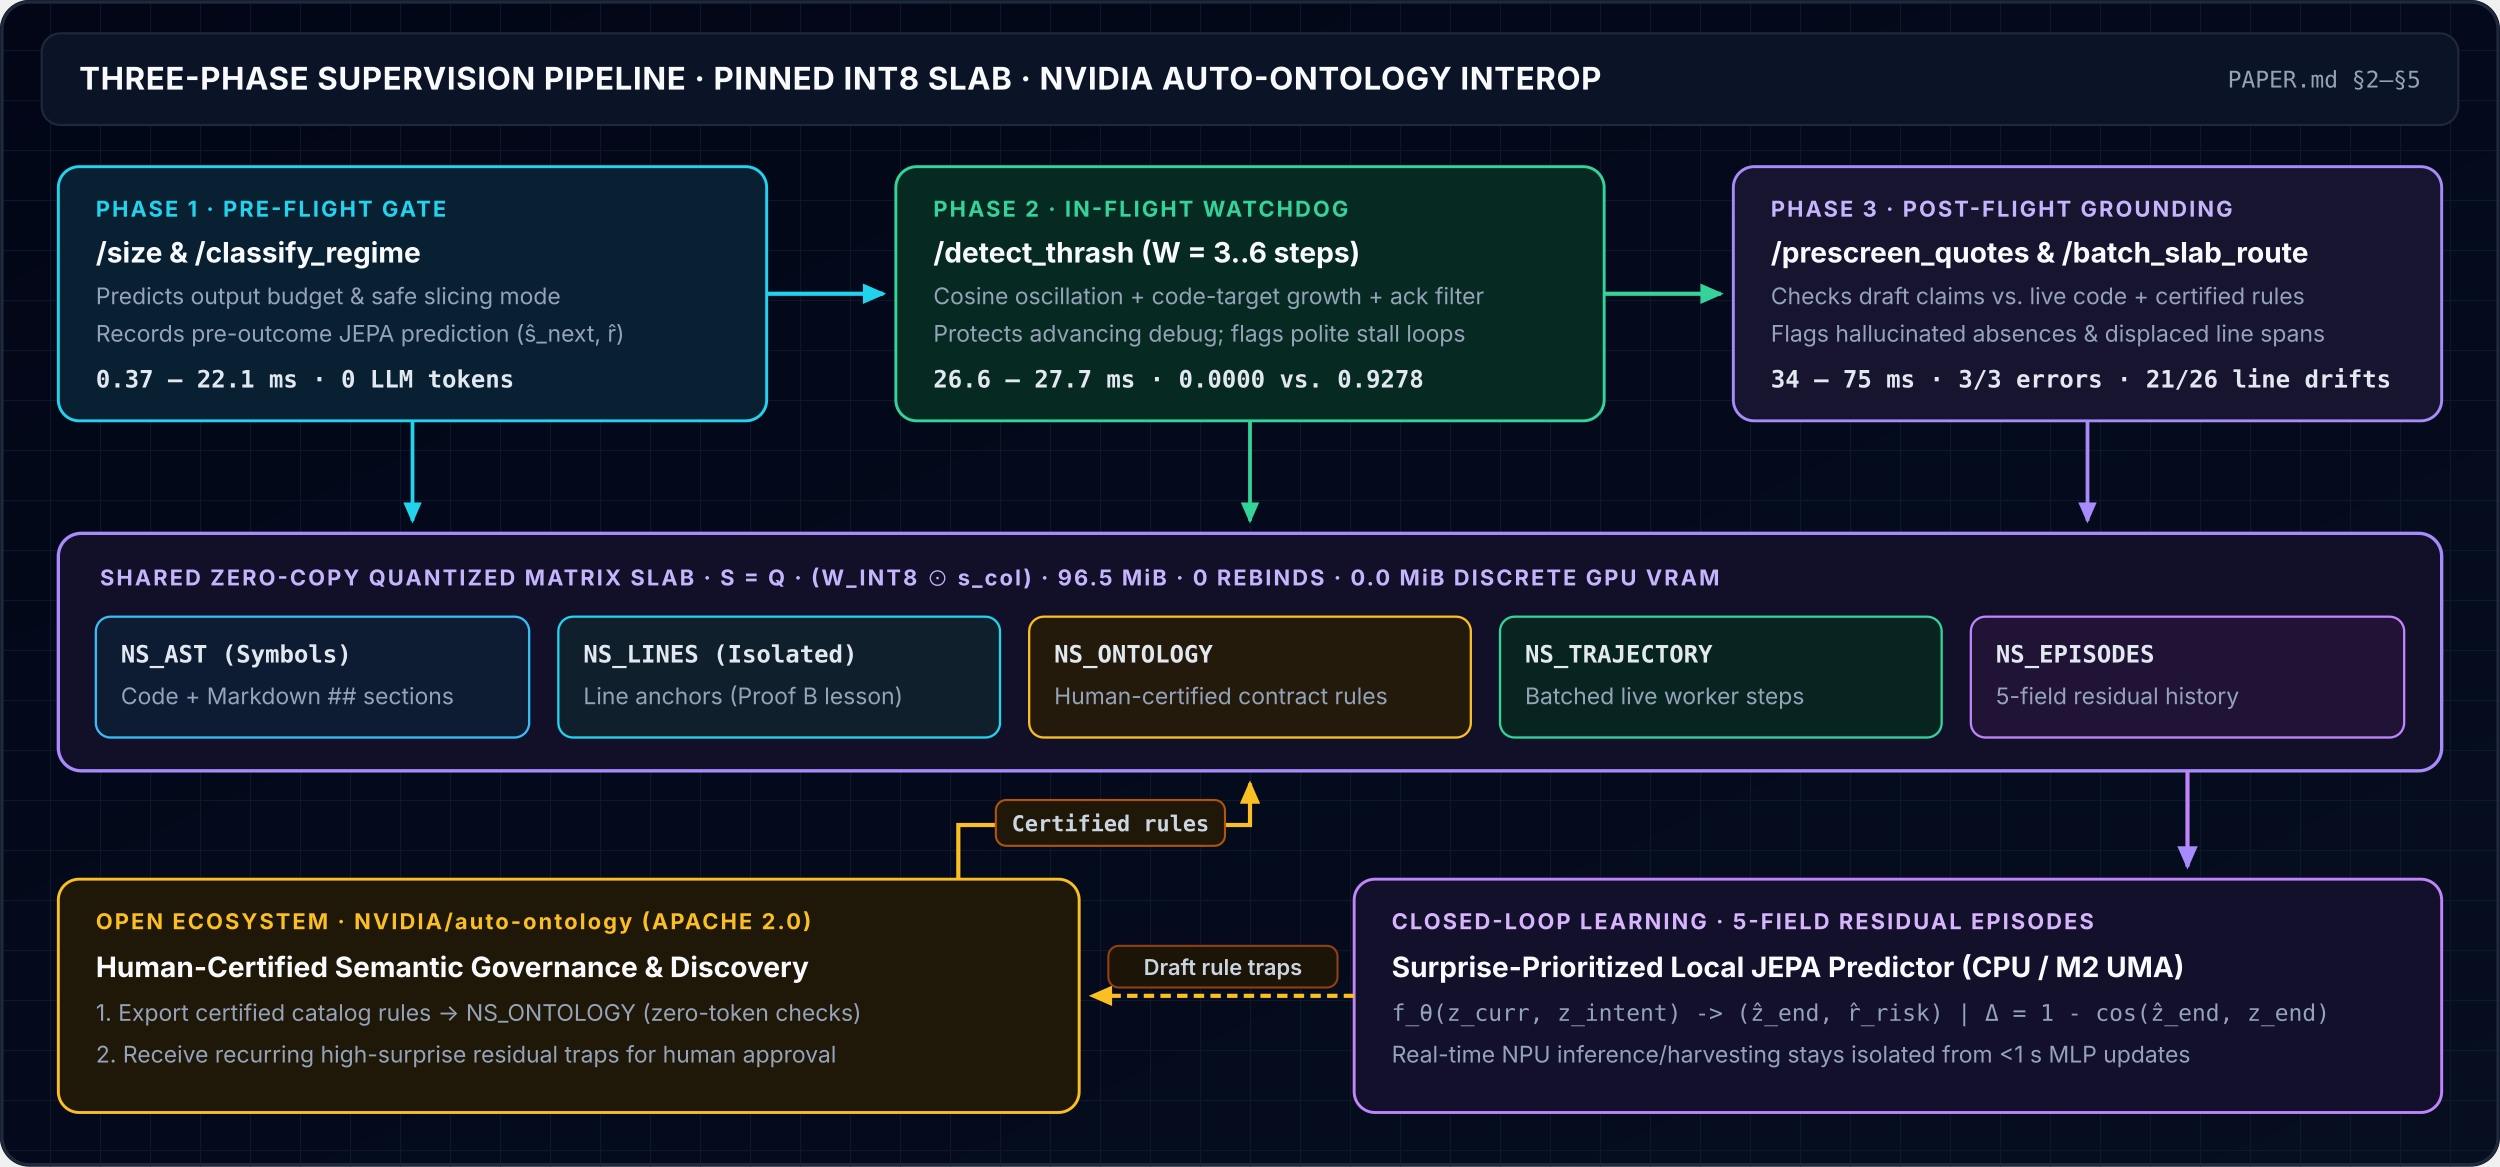
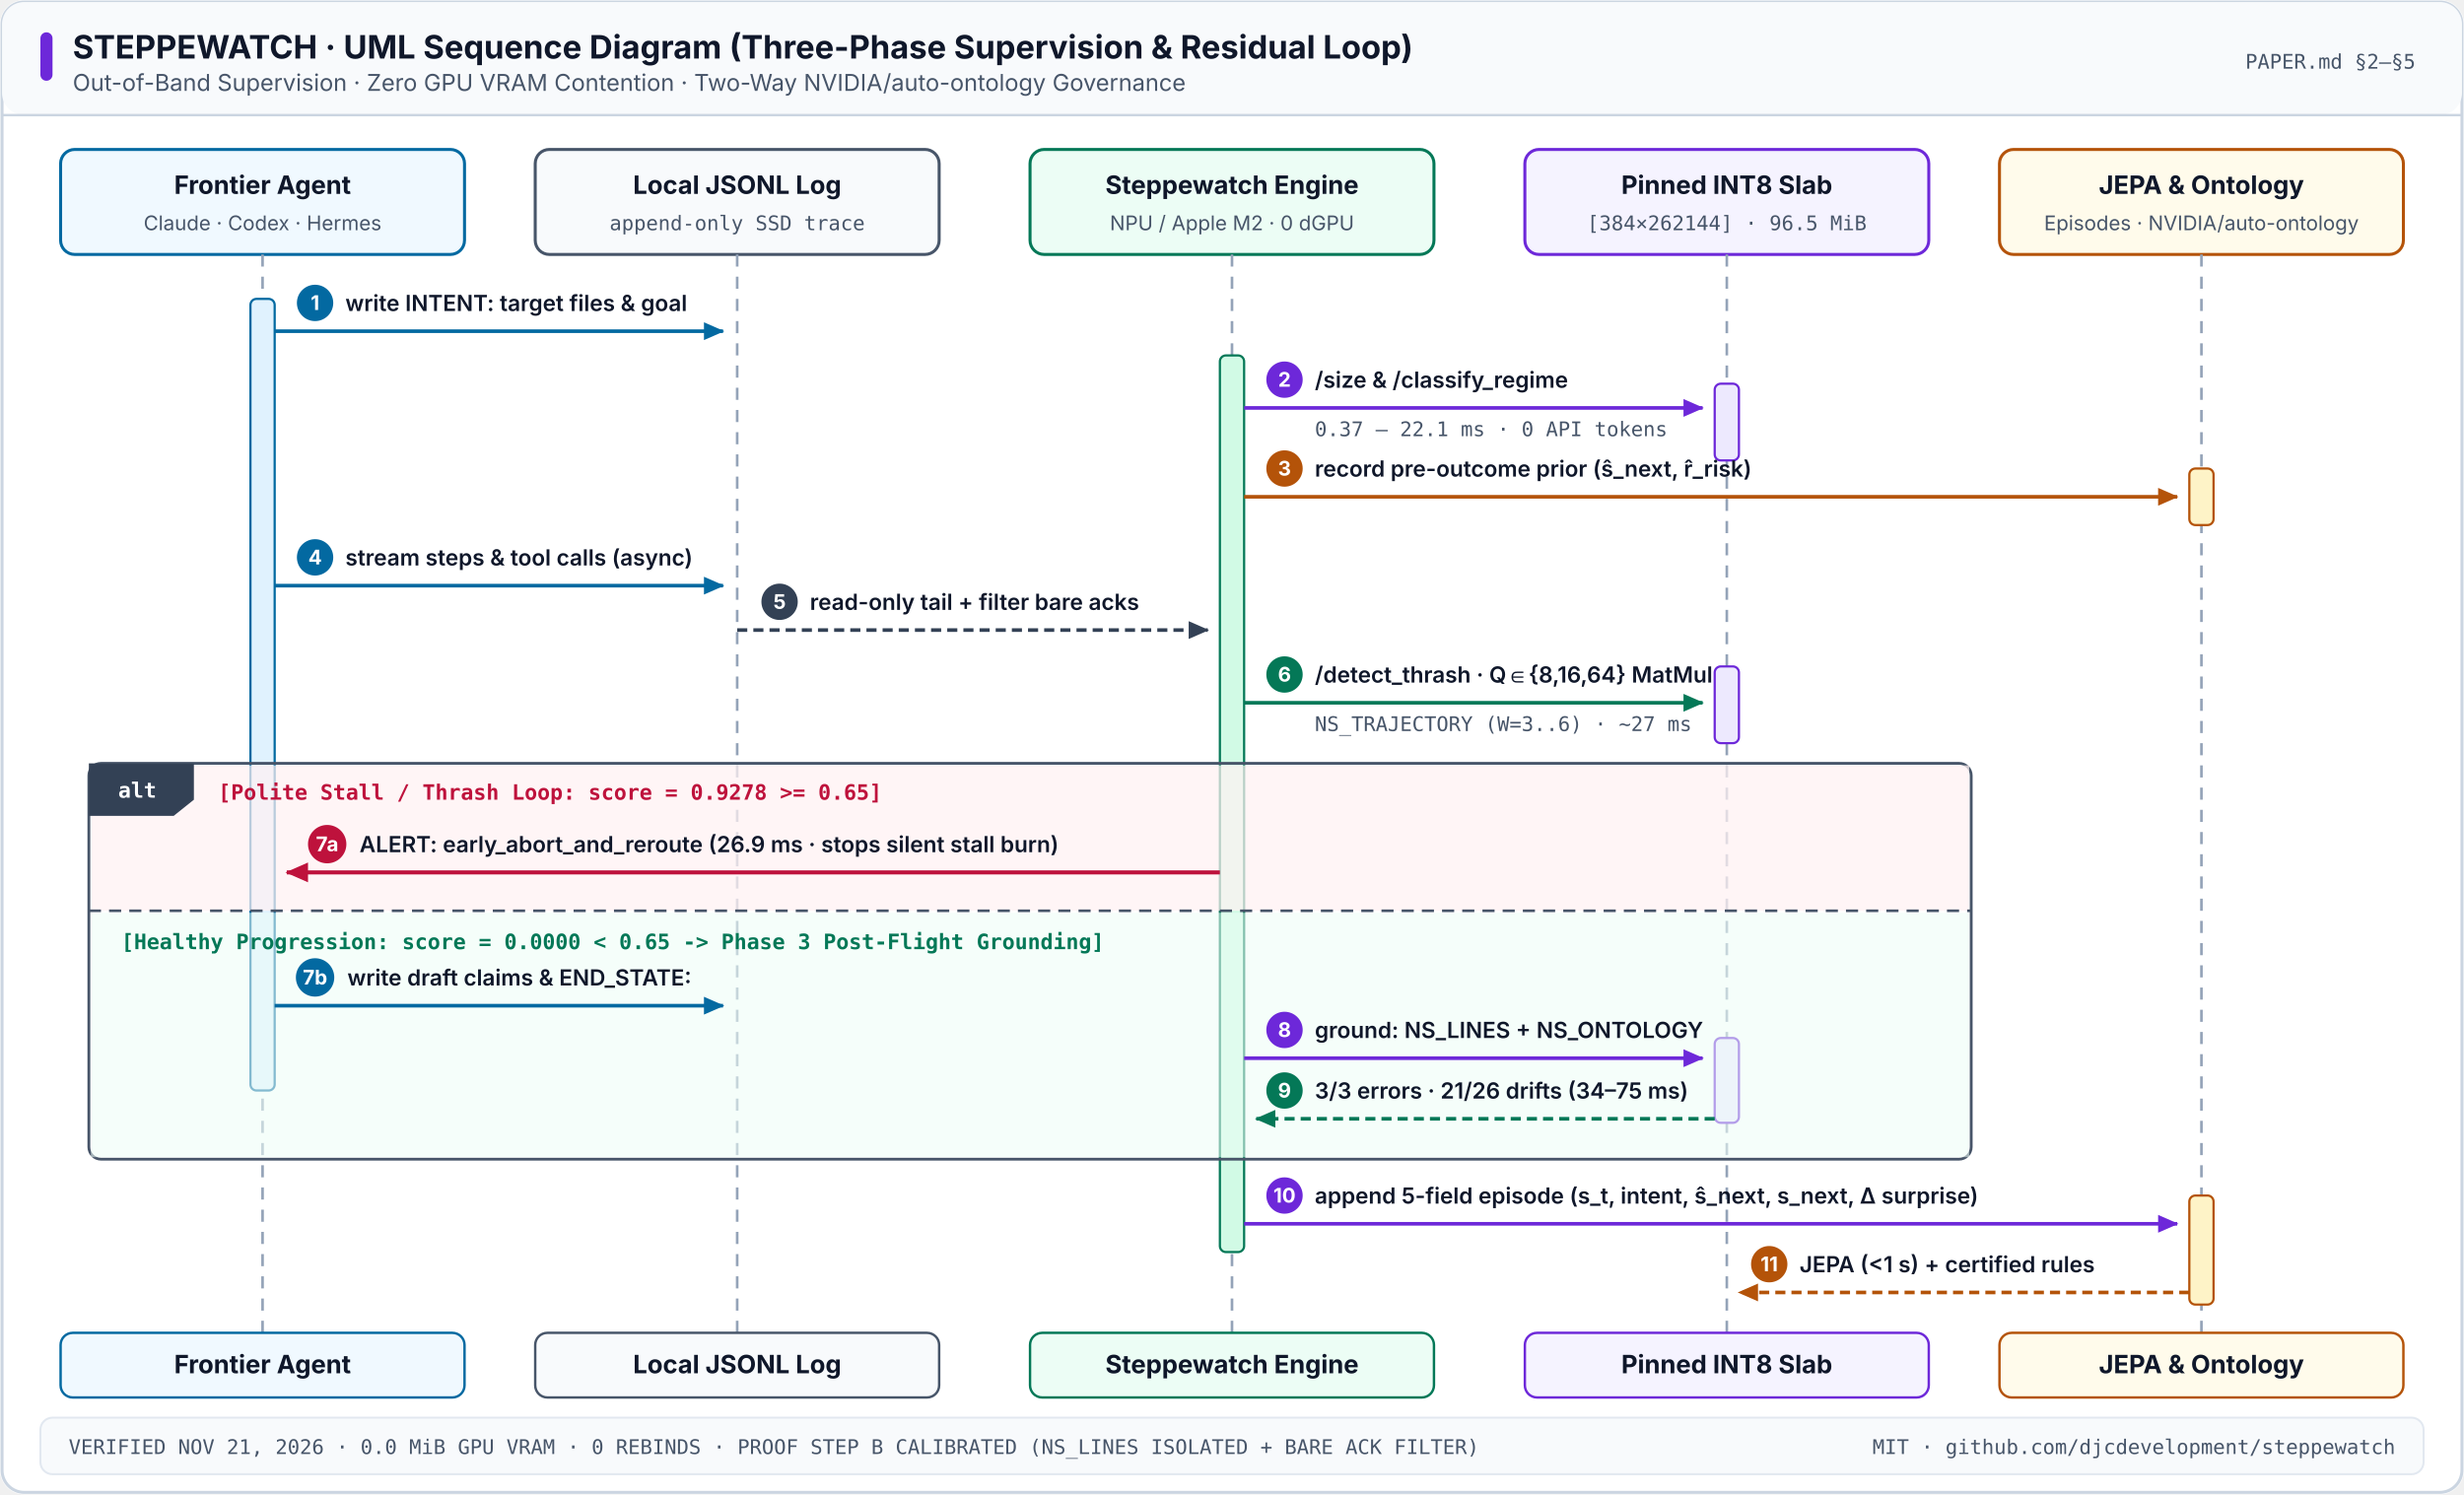
- <svg xmlns="http://www.w3.org/2000/svg" viewBox="0 0 1200 560" width="1200" height="560" role="img" aria-labelledby="p-title p-desc">
+ <svg xmlns="http://www.w3.org/2000/svg" viewBox="0 0 1220 740" width="1220" height="740" role="img" aria-labelledby="seq-title seq-desc">
  <defs>
-     <pattern id="pgrid" width="24" height="24" patternUnits="userSpaceOnUse">
-       <path d="M 24 0 L 0 0 0 24" fill="none" stroke="#162033" stroke-width="1" />
-     </pattern>
-     <linearGradient id="pbg" x1="0" y1="0" x2="1" y2="1">
-       <stop offset="0%" stop-color="#020617" />
-       <stop offset="100%" stop-color="#060e20" />
-     </linearGradient>
-     <marker id="paCyan" viewBox="0 0 10 10" refX="8" refY="5" markerWidth="7" markerHeight="7" orient="auto-start-reverse">
-       <path d="M 1 1.5 L 9 5 L 1 8.5 z" fill="#22d3ee" />
+     <marker id="sArrSlate" viewBox="0 0 10 10" refX="8.5" refY="5" markerWidth="7" markerHeight="7" orient="auto-start-reverse">
+       <path d="M 1 1.5 L 9 5 L 1 8.5 z" fill="#334155" />
    </marker>
-     <marker id="paEmerald" viewBox="0 0 10 10" refX="8" refY="5" markerWidth="7" markerHeight="7" orient="auto-start-reverse">
-       <path d="M 1 1.5 L 9 5 L 1 8.5 z" fill="#34d399" />
+     <marker id="sArrBlue" viewBox="0 0 10 10" refX="8.5" refY="5" markerWidth="7" markerHeight="7" orient="auto-start-reverse">
+       <path d="M 1 1.5 L 9 5 L 1 8.5 z" fill="#0369a1" />
    </marker>
-     <marker id="paAmber" viewBox="0 0 10 10" refX="8" refY="5" markerWidth="7" markerHeight="7" orient="auto-start-reverse">
-       <path d="M 1 1.5 L 9 5 L 1 8.5 z" fill="#fbbf24" />
+     <marker id="sArrViolet" viewBox="0 0 10 10" refX="8.5" refY="5" markerWidth="7" markerHeight="7" orient="auto-start-reverse">
+       <path d="M 1 1.5 L 9 5 L 1 8.5 z" fill="#6d28d9" />
    </marker>
-     <marker id="paViolet" viewBox="0 0 10 10" refX="8" refY="5" markerWidth="7" markerHeight="7" orient="auto-start-reverse">
-       <path d="M 1 1.5 L 9 5 L 1 8.5 z" fill="#a78bfa" />
+     <marker id="sArrGreen" viewBox="0 0 10 10" refX="8.5" refY="5" markerWidth="7" markerHeight="7" orient="auto-start-reverse">
+       <path d="M 1 1.5 L 9 5 L 1 8.5 z" fill="#047857" />
+     </marker>
+     <marker id="sArrCrimson" viewBox="0 0 10 10" refX="8.5" refY="5" markerWidth="7" markerHeight="7" orient="auto-start-reverse">
+       <path d="M 1 1.5 L 9 5 L 1 8.5 z" fill="#be123c" />
+     </marker>
+     <marker id="sArrAmber" viewBox="0 0 10 10" refX="8.5" refY="5" markerWidth="7" markerHeight="7" orient="auto-start-reverse">
+       <path d="M 1 1.5 L 9 5 L 1 8.5 z" fill="#b45309" />
    </marker>
  </defs>
  <style>
    text { font-family: -apple-system, BlinkMacSystemFont, 'Segoe UI', Inter, Roboto, Helvetica, Arial, sans-serif; }
    .mono { font-family: 'JetBrains Mono', ui-monospace, SFMono-Regular, Menlo, Consolas, monospace; }
-     .title { font-size: 15px; font-weight: 700; fill: #f8fafc; letter-spacing: 0.3px; }
-     .kicker { font-size: 10.5px; font-weight: 700; letter-spacing: 1px; text-transform: uppercase; }
-     .h3 { font-size: 13.5px; font-weight: 700; fill: #f8fafc; }
-     .sub { font-size: 11px; fill: #94a3b8; }
-     .val { font-size: 11.5px; font-weight: 600; fill: #e2e8f0; }
-     .edge { font-size: 10.5px; font-weight: 600; fill: #cbd5e1; }
+     .hdr-title { font-size: 16px; font-weight: 700; fill: #0f172a; }
+     .hdr-sub { font-size: 11.5px; fill: #475569; }
+     .actor-title { font-size: 12.5px; font-weight: 700; fill: #0f172a; }
+     .actor-sub { font-size: 10px; fill: #475569; }
+     .msg { font-size: 11px; font-weight: 600; fill: #0f172a; }
+     .msg-sub { font-size: 10px; fill: #475569; }
+     .frag-tag { font-size: 10.5px; font-weight: 700; fill: #ffffff; }
+     .guard { font-size: 10.5px; font-weight: 700; }
+     .step-num { font-size: 10px; font-weight: 700; fill: #ffffff; }
+     .footer-txt { font-size: 10px; fill: #475569; }
  </style>
-   <rect x="0" y="0" width="1200" height="560" rx="14" fill="url(#pbg)" />
-   <rect x="0" y="0" width="1200" height="560" rx="14" fill="url(#pgrid)" opacity="0.6" />
-   <rect x="1" y="1" width="1198" height="558" rx="13" fill="none" stroke="#1e293b" stroke-width="1.5" />
-   <rect x="20" y="16" width="1160" height="44" rx="9" fill="#0b1326" stroke="#1e293b" />
-   <text x="38" y="43" class="title">THREE-PHASE SUPERVISION PIPELINE · PINNED INT8 SLAB · NVIDIA AUTO-ONTOLOGY INTEROP</text>
-   <text x="1162" y="42" text-anchor="end" class="mono sub" fill="#a78bfa">PAPER.md §2–§5</text>
-   <rect x="28" y="80" width="340" height="122" rx="10" fill="#082032" stroke="#22d3ee" stroke-width="1.4" />
-   <text x="46" y="104" class="kicker" fill="#22d3ee">PHASE 1 · PRE-FLIGHT GATE</text>
-   <text x="46" y="126" class="h3">/size &amp; /classify_regime</text>
-   <text x="46" y="146" class="sub">Predicts output budget &amp; safe slicing mode</text>
-   <text x="46" y="164" class="sub">Records pre-outcome JEPA prediction (ŝ_next, r̂)</text>
-   <text x="46" y="186" class="mono val" fill="#67e8f9">0.37 – 22.1 ms · 0 LLM tokens</text>
-   <line x1="368" y1="141" x2="424" y2="141" stroke="#22d3ee" stroke-width="2" marker-end="url(#paCyan)" />
-   <rect x="430" y="80" width="340" height="122" rx="10" fill="#062922" stroke="#34d399" stroke-width="1.4" />
-   <text x="448" y="104" class="kicker" fill="#34d399">PHASE 2 · IN-FLIGHT WATCHDOG</text>
-   <text x="448" y="126" class="h3">/detect_thrash (W = 3..6 steps)</text>
-   <text x="448" y="146" class="sub">Cosine oscillation + code-target growth + ack filter</text>
-   <text x="448" y="164" class="sub">Protects advancing debug; flags polite stall loops</text>
-   <text x="448" y="186" class="mono val" fill="#6ee7b7">26.6 – 27.7 ms · 0.0000 vs. 0.9278</text>
-   <line x1="770" y1="141" x2="826" y2="141" stroke="#34d399" stroke-width="2" marker-end="url(#paEmerald)" />
-   <rect x="832" y="80" width="340" height="122" rx="10" fill="#171430" stroke="#a78bfa" stroke-width="1.4" />
-   <text x="850" y="104" class="kicker" fill="#c4b5fd">PHASE 3 · POST-FLIGHT GROUNDING</text>
-   <text x="850" y="126" class="h3">/prescreen_quotes &amp; /batch_slab_route</text>
-   <text x="850" y="146" class="sub">Checks draft claims vs. live code + certified rules</text>
-   <text x="850" y="164" class="sub">Flags hallucinated absences &amp; displaced line spans</text>
-   <text x="850" y="186" class="mono val" fill="#ddd6fe">34 – 75 ms · 3/3 errors · 21/26 line drifts</text>
-   <line x1="198" y1="202" x2="198" y2="250" stroke="#22d3ee" stroke-width="1.8" marker-end="url(#paCyan)" />
-   <line x1="600" y1="202" x2="600" y2="250" stroke="#34d399" stroke-width="1.8" marker-end="url(#paEmerald)" />
-   <line x1="1002" y1="202" x2="1002" y2="250" stroke="#a78bfa" stroke-width="1.8" marker-end="url(#paViolet)" />
-   <rect x="28" y="256" width="1144" height="114" rx="11" fill="#120f29" stroke="#a78bfa" stroke-width="1.6" />
-   <text x="48" y="281" class="kicker" fill="#c4b5fd">SHARED ZERO-COPY QUANTIZED MATRIX SLAB · S = Q · (W_INT8 ⊙ s_col) · 96.5 MiB · 0 REBINDS · 0.0 MiB DISCRETE GPU VRAM</text>
-   <rect x="46" y="296" width="208" height="58" rx="7" fill="#0d1b33" stroke="#38bdf8" stroke-width="1.1" />
-   <text x="58" y="318" class="mono val" fill="#38bdf8">NS_AST (Symbols)</text>
-   <text x="58" y="338" class="sub">Code + Markdown ## sections</text>
-   <rect x="268" y="296" width="212" height="58" rx="7" fill="#0f202c" stroke="#22d3ee" stroke-width="1.1" />
-   <text x="280" y="318" class="mono val" fill="#67e8f9">NS_LINES (Isolated)</text>
-   <text x="280" y="338" class="sub">Line anchors (Proof B lesson)</text>
-   <rect x="494" y="296" width="212" height="58" rx="7" fill="#231a0c" stroke="#fbbf24" stroke-width="1.1" />
-   <text x="506" y="318" class="mono val" fill="#fbbf24">NS_ONTOLOGY</text>
-   <text x="506" y="338" class="sub">Human-certified contract rules</text>
-   <rect x="720" y="296" width="212" height="58" rx="7" fill="#082420" stroke="#34d399" stroke-width="1.1" />
-   <text x="732" y="318" class="mono val" fill="#34d399">NS_TRAJECTORY</text>
-   <text x="732" y="338" class="sub">Batched live worker steps</text>
-   <rect x="946" y="296" width="208" height="58" rx="7" fill="#201336" stroke="#c084fc" stroke-width="1.1" />
-   <text x="958" y="318" class="mono val" fill="#d8b4fe">NS_EPISODES</text>
-   <text x="958" y="338" class="sub">5-field residual history</text>
-   <line x1="1050" y1="370" x2="1050" y2="416" stroke="#c084fc" stroke-width="2" marker-end="url(#paViolet)" />
-   <rect x="28" y="422" width="490" height="112" rx="10" fill="#1f1708" stroke="#fbbf24" stroke-width="1.4" />
-   <text x="46" y="446" class="kicker" fill="#fbbf24">OPEN ECOSYSTEM · NVIDIA/auto-ontology (APACHE 2.0)</text>
-   <text x="46" y="469" class="h3">Human-Certified Semantic Governance &amp; Discovery</text>
-   <text x="46" y="490" class="sub">1. Export certified catalog rules -&gt; NS_ONTOLOGY (zero-token checks)</text>
-   <text x="46" y="510" class="sub">2. Receive recurring high-surprise residual traps for human approval</text>
-   <path d="M 460 422 L 460 396 L 600 396 L 600 376" fill="none" stroke="#fbbf24" stroke-width="2" marker-end="url(#paAmber)" />
-   <rect x="478" y="384" width="110" height="22" rx="5" fill="#1f1708" stroke="#b45309" />
-   <text x="533" y="399" text-anchor="middle" class="mono edge" fill="#fde68a">Certified rules</text>
-   <rect x="650" y="422" width="522" height="112" rx="10" fill="#13102b" stroke="#c084fc" stroke-width="1.4" />
-   <text x="668" y="446" class="kicker" fill="#d8b4fe">CLOSED-LOOP LEARNING · 5-FIELD RESIDUAL EPISODES</text>
-   <text x="668" y="469" class="h3">Surprise-Prioritized Local JEPA Predictor (CPU / M2 UMA)</text>
-   <text x="668" y="490" class="mono sub" fill="#cbd5e1">f_θ(z_curr, z_intent) -&gt; (ẑ_end, r̂_risk)   |   Δ = 1 - cos(ẑ_end, z_end)</text>
-   <text x="668" y="510" class="sub">Real-time NPU inference/harvesting stays isolated from &lt;1 s MLP updates</text>
-   <line x1="650" y1="478" x2="524" y2="478" stroke="#fbbf24" stroke-width="2" stroke-dasharray="5 3" marker-end="url(#paAmber)" />
-   <rect x="532" y="454" width="110" height="20" rx="5" fill="#1b1407" stroke="#92400e" />
-   <text x="587" y="468" text-anchor="middle" class="edge" fill="#fde68a">Draft rule traps</text>
+   <rect x="0" y="0" width="1220" height="740" rx="12" fill="#ffffff" />
+   <rect x="1" y="1" width="1218" height="738" rx="11" fill="none" stroke="#cbd5e1" stroke-width="1.5" />
+   <rect x="1" y="1" width="1218" height="56" rx="11" fill="#f8fafc" />
+   <line x1="1" y1="57" x2="1219" y2="57" stroke="#cbd5e1" stroke-width="1.2" />
+   <rect x="20" y="16" width="6" height="24" rx="3" fill="#6d28d9" />
+   <text x="36" y="29" class="hdr-title">STEPPEWATCH · UML Sequence Diagram (Three-Phase Supervision &amp; Residual Loop)</text>
+   <text x="36" y="45" class="hdr-sub">Out-of-Band Supervision · Zero GPU VRAM Contention · Two-Way NVIDIA/auto-ontology Governance</text>
+   <text x="1196" y="34" text-anchor="end" class="mono actor-sub" fill="#6d28d9">PAPER.md §2–§5</text>
+   <rect x="30" y="74" width="200" height="52" rx="7" fill="#f0f9ff" stroke="#0369a1" stroke-width="1.5" />
+   <text x="130" y="96" text-anchor="middle" class="actor-title" fill="#0c4a6e">Frontier Agent</text>
+   <text x="130" y="114" text-anchor="middle" class="actor-sub">Claude · Codex · Hermes</text>
+   <rect x="265" y="74" width="200" height="52" rx="7" fill="#f8fafc" stroke="#475569" stroke-width="1.5" />
+   <text x="365" y="96" text-anchor="middle" class="actor-title">Local JSONL Log</text>
+   <text x="365" y="114" text-anchor="middle" class="mono actor-sub">append-only SSD trace</text>
+   <rect x="510" y="74" width="200" height="52" rx="7" fill="#ecfdf5" stroke="#047857" stroke-width="1.5" />
+   <text x="610" y="96" text-anchor="middle" class="actor-title" fill="#064e3b">Steppewatch Engine</text>
+   <text x="610" y="114" text-anchor="middle" class="actor-sub">NPU / Apple M2 · 0 dGPU</text>
+   <rect x="755" y="74" width="200" height="52" rx="7" fill="#f5f3ff" stroke="#6d28d9" stroke-width="1.5" />
+   <text x="855" y="96" text-anchor="middle" class="actor-title" fill="#4c1d95">Pinned INT8 Slab</text>
+   <text x="855" y="114" text-anchor="middle" class="mono actor-sub">[384×262144] · 96.5 MiB</text>
+   <rect x="990" y="74" width="200" height="52" rx="7" fill="#fffbeb" stroke="#b45309" stroke-width="1.5" />
+   <text x="1090" y="96" text-anchor="middle" class="actor-title" fill="#78350f">JEPA &amp; Ontology</text>
+   <text x="1090" y="114" text-anchor="middle" class="actor-sub">Episodes · NVIDIA/auto-ontology</text>
+   <line x1="130" y1="126" x2="130" y2="660" stroke="#94a3b8" stroke-width="1.3" stroke-dasharray="6 5" />
+   <line x1="365" y1="126" x2="365" y2="660" stroke="#94a3b8" stroke-width="1.3" stroke-dasharray="6 5" />
+   <line x1="610" y1="126" x2="610" y2="660" stroke="#94a3b8" stroke-width="1.3" stroke-dasharray="6 5" />
+   <line x1="855" y1="126" x2="855" y2="660" stroke="#94a3b8" stroke-width="1.3" stroke-dasharray="6 5" />
+   <line x1="1090" y1="126" x2="1090" y2="660" stroke="#94a3b8" stroke-width="1.3" stroke-dasharray="6 5" />
+   <rect x="124" y="148" width="12" height="392" rx="3" fill="#e0f2fe" stroke="#0369a1" stroke-width="1.1" />
+   <rect x="604" y="176" width="12" height="444" rx="3" fill="#d1fae5" stroke="#047857" stroke-width="1.1" />
+   <rect x="849" y="190" width="12" height="38" rx="3" fill="#ede9fe" stroke="#6d28d9" stroke-width="1.1" />
+   <rect x="849" y="330" width="12" height="38" rx="3" fill="#ede9fe" stroke="#6d28d9" stroke-width="1.1" />
+   <rect x="849" y="514" width="12" height="42" rx="3" fill="#ede9fe" stroke="#6d28d9" stroke-width="1.1" />
+   <rect x="1084" y="232" width="12" height="28" rx="3" fill="#fef3c7" stroke="#b45309" stroke-width="1.1" />
+   <rect x="1084" y="592" width="12" height="54" rx="3" fill="#fef3c7" stroke="#b45309" stroke-width="1.1" />
+   <line x1="136" y1="164" x2="358" y2="164" stroke="#0369a1" stroke-width="1.8" marker-end="url(#sArrBlue)" />
+   <circle cx="156" cy="150" r="9" fill="#0369a1" />
+   <text x="156" y="153.5" text-anchor="middle" class="step-num">1</text>
+   <text x="171" y="154" class="msg">write INTENT: target files &amp; goal</text>
+   <line x1="616" y1="202" x2="843" y2="202" stroke="#6d28d9" stroke-width="1.8" marker-end="url(#sArrViolet)" />
+   <circle cx="636" cy="188" r="9" fill="#6d28d9" />
+   <text x="636" y="191.5" text-anchor="middle" class="step-num">2</text>
+   <text x="651" y="192" class="msg">/size &amp; /classify_regime</text>
+   <text x="651" y="216" class="mono msg-sub">0.37 – 22.1 ms · 0 API tokens</text>
+   <line x1="616" y1="246" x2="1078" y2="246" stroke="#b45309" stroke-width="1.8" marker-end="url(#sArrAmber)" />
+   <circle cx="636" cy="232" r="9" fill="#b45309" />
+   <text x="636" y="235.5" text-anchor="middle" class="step-num">3</text>
+   <text x="651" y="236" class="msg">record pre-outcome prior (ŝ_next, r̂_risk)</text>
+   <line x1="136" y1="290" x2="358" y2="290" stroke="#0369a1" stroke-width="1.8" marker-end="url(#sArrBlue)" />
+   <circle cx="156" cy="276" r="9" fill="#0369a1" />
+   <text x="156" y="279.5" text-anchor="middle" class="step-num">4</text>
+   <text x="171" y="280" class="msg">stream steps &amp; tool calls (async)</text>
+ 
+    Engine (Read-only tail + ack filter) --&gt;
+   <line x1="365" y1="312" x2="598" y2="312" stroke="#334155" stroke-width="1.8" stroke-dasharray="5 3" marker-end="url(#sArrSlate)" />
+   <circle cx="386" cy="298" r="9" fill="#334155" />
+   <text x="386" y="301.5" text-anchor="middle" class="step-num">5</text>
+   <text x="401" y="302" class="msg">read-only tail + filter bare acks</text>
+   <line x1="616" y1="348" x2="843" y2="348" stroke="#047857" stroke-width="1.8" marker-end="url(#sArrGreen)" />
+   <circle cx="636" cy="334" r="9" fill="#047857" />
+   <text x="636" y="337.5" text-anchor="middle" class="step-num">6</text>
+   <text x="651" y="338" class="msg">/detect_thrash · Q∈{8,16,64} MatMul</text>
+   <text x="651" y="362" class="mono msg-sub">NS_TRAJECTORY (W=3..6) · ~27 ms</text>
+   <rect x="44" y="378" width="932" height="196" rx="6" fill="none" stroke="#475569" stroke-width="1.4" />
+   <rect x="45" y="379" width="930" height="72" fill="#fff1f2" opacity="0.72" />
+   <polygon points="44,378 96,378 96,396 86,404 44,404" fill="#334155" />
+   <text x="68" y="395" text-anchor="middle" class="mono frag-tag">alt</text>
+   <text x="108" y="396" class="mono guard" fill="#be123c">[Polite Stall / Thrash Loop: score = 0.9278 &gt;= 0.65]</text>
+   <line x1="604" y1="432" x2="142" y2="432" stroke="#be123c" stroke-width="2" marker-end="url(#sArrCrimson)" />
+   <circle cx="162" cy="418" r="9.5" fill="#be123c" />
+   <text x="162" y="421.5" text-anchor="middle" class="step-num">7a</text>
+   <text x="178" y="422" class="msg" fill="#9f1239">ALERT: early_abort_and_reroute (26.9 ms · stops silent stall burn)</text>
+   <line x1="44" y1="451" x2="976" y2="451" stroke="#475569" stroke-width="1.3" stroke-dasharray="6 4" />
+   <rect x="45" y="452" width="930" height="121" fill="#ecfdf5" opacity="0.55" />
+   <text x="60" y="470" class="mono guard" fill="#047857">[Healthy Progression: score = 0.0000 &lt; 0.65  -&gt;  Phase 3 Post-Flight Grounding]</text>
+   <line x1="136" y1="498" x2="358" y2="498" stroke="#0369a1" stroke-width="1.8" marker-end="url(#sArrBlue)" />
+   <circle cx="156" cy="484" r="9.5" fill="#0369a1" />
+   <text x="156" y="487.5" text-anchor="middle" class="step-num">7b</text>
+   <text x="172" y="488" class="msg">write draft claims &amp; END_STATE:</text>
+   <line x1="616" y1="524" x2="843" y2="524" stroke="#6d28d9" stroke-width="1.8" marker-end="url(#sArrViolet)" />
+   <circle cx="636" cy="510" r="9" fill="#6d28d9" />
+   <text x="636" y="513.5" text-anchor="middle" class="step-num">8</text>
+   <text x="651" y="514" class="msg">ground: NS_LINES + NS_ONTOLOGY</text>
+ 
+    Engine (Return Grounded Contradictions) --&gt;
+   <line x1="849" y1="554" x2="622" y2="554" stroke="#047857" stroke-width="1.8" stroke-dasharray="5 3" marker-end="url(#sArrGreen)" />
+   <circle cx="636" cy="540" r="9" fill="#047857" />
+   <text x="636" y="543.5" text-anchor="middle" class="step-num">9</text>
+   <text x="651" y="544" class="msg" fill="#065f46">3/3 errors · 21/26 drifts (34–75 ms)</text>
+   <line x1="616" y1="606" x2="1078" y2="606" stroke="#6d28d9" stroke-width="1.8" marker-end="url(#sArrViolet)" />
+   <circle cx="636" cy="592" r="9" fill="#6d28d9" />
+   <text x="636" y="595.5" text-anchor="middle" class="step-num">10</text>
+   <text x="651" y="596" class="msg">append 5-field episode (s_t, intent, ŝ_next, s_next, Δ surprise)</text>
+ 
+    Slab (Closed Loop Update) --&gt;
+   <line x1="1084" y1="640" x2="861" y2="640" stroke="#b45309" stroke-width="1.8" stroke-dasharray="5 3" marker-end="url(#sArrAmber)" />
+   <circle cx="876" cy="626" r="9" fill="#b45309" />
+   <text x="876" y="629.5" text-anchor="middle" class="step-num">11</text>
+   <text x="891" y="630" class="msg" fill="#92400e">JEPA (&lt;1 s) + certified rules</text>
+   <rect x="30" y="660" width="200" height="32" rx="6" fill="#f0f9ff" stroke="#0369a1" stroke-width="1.2" />
+   <text x="130" y="680" text-anchor="middle" class="actor-title" fill="#0c4a6e">Frontier Agent</text>
+   <rect x="265" y="660" width="200" height="32" rx="6" fill="#f8fafc" stroke="#475569" stroke-width="1.2" />
+   <text x="365" y="680" text-anchor="middle" class="actor-title">Local JSONL Log</text>
+   <rect x="510" y="660" width="200" height="32" rx="6" fill="#ecfdf5" stroke="#047857" stroke-width="1.2" />
+   <text x="610" y="680" text-anchor="middle" class="actor-title" fill="#064e3b">Steppewatch Engine</text>
+   <rect x="755" y="660" width="200" height="32" rx="6" fill="#f5f3ff" stroke="#6d28d9" stroke-width="1.2" />
+   <text x="855" y="680" text-anchor="middle" class="actor-title" fill="#4c1d95">Pinned INT8 Slab</text>
+   <rect x="990" y="660" width="200" height="32" rx="6" fill="#fffbeb" stroke="#b45309" stroke-width="1.2" />
+   <text x="1090" y="680" text-anchor="middle" class="actor-title" fill="#78350f">JEPA &amp; Ontology</text>
+   <rect x="20" y="702" width="1180" height="28" rx="6" fill="#f8fafc" stroke="#e2e8f0" />
+   <text x="34" y="720" class="mono footer-txt">VERIFIED NOV 21, 2026 · 0.0 MiB GPU VRAM · 0 REBINDS · PROOF STEP B CALIBRATED (NS_LINES ISOLATED + BARE ACK FILTER)</text>
+   <text x="1186" y="720" text-anchor="end" class="mono footer-txt" fill="#0369a1">MIT · github.com/djcdevelopment/steppewatch</text>
</svg>
